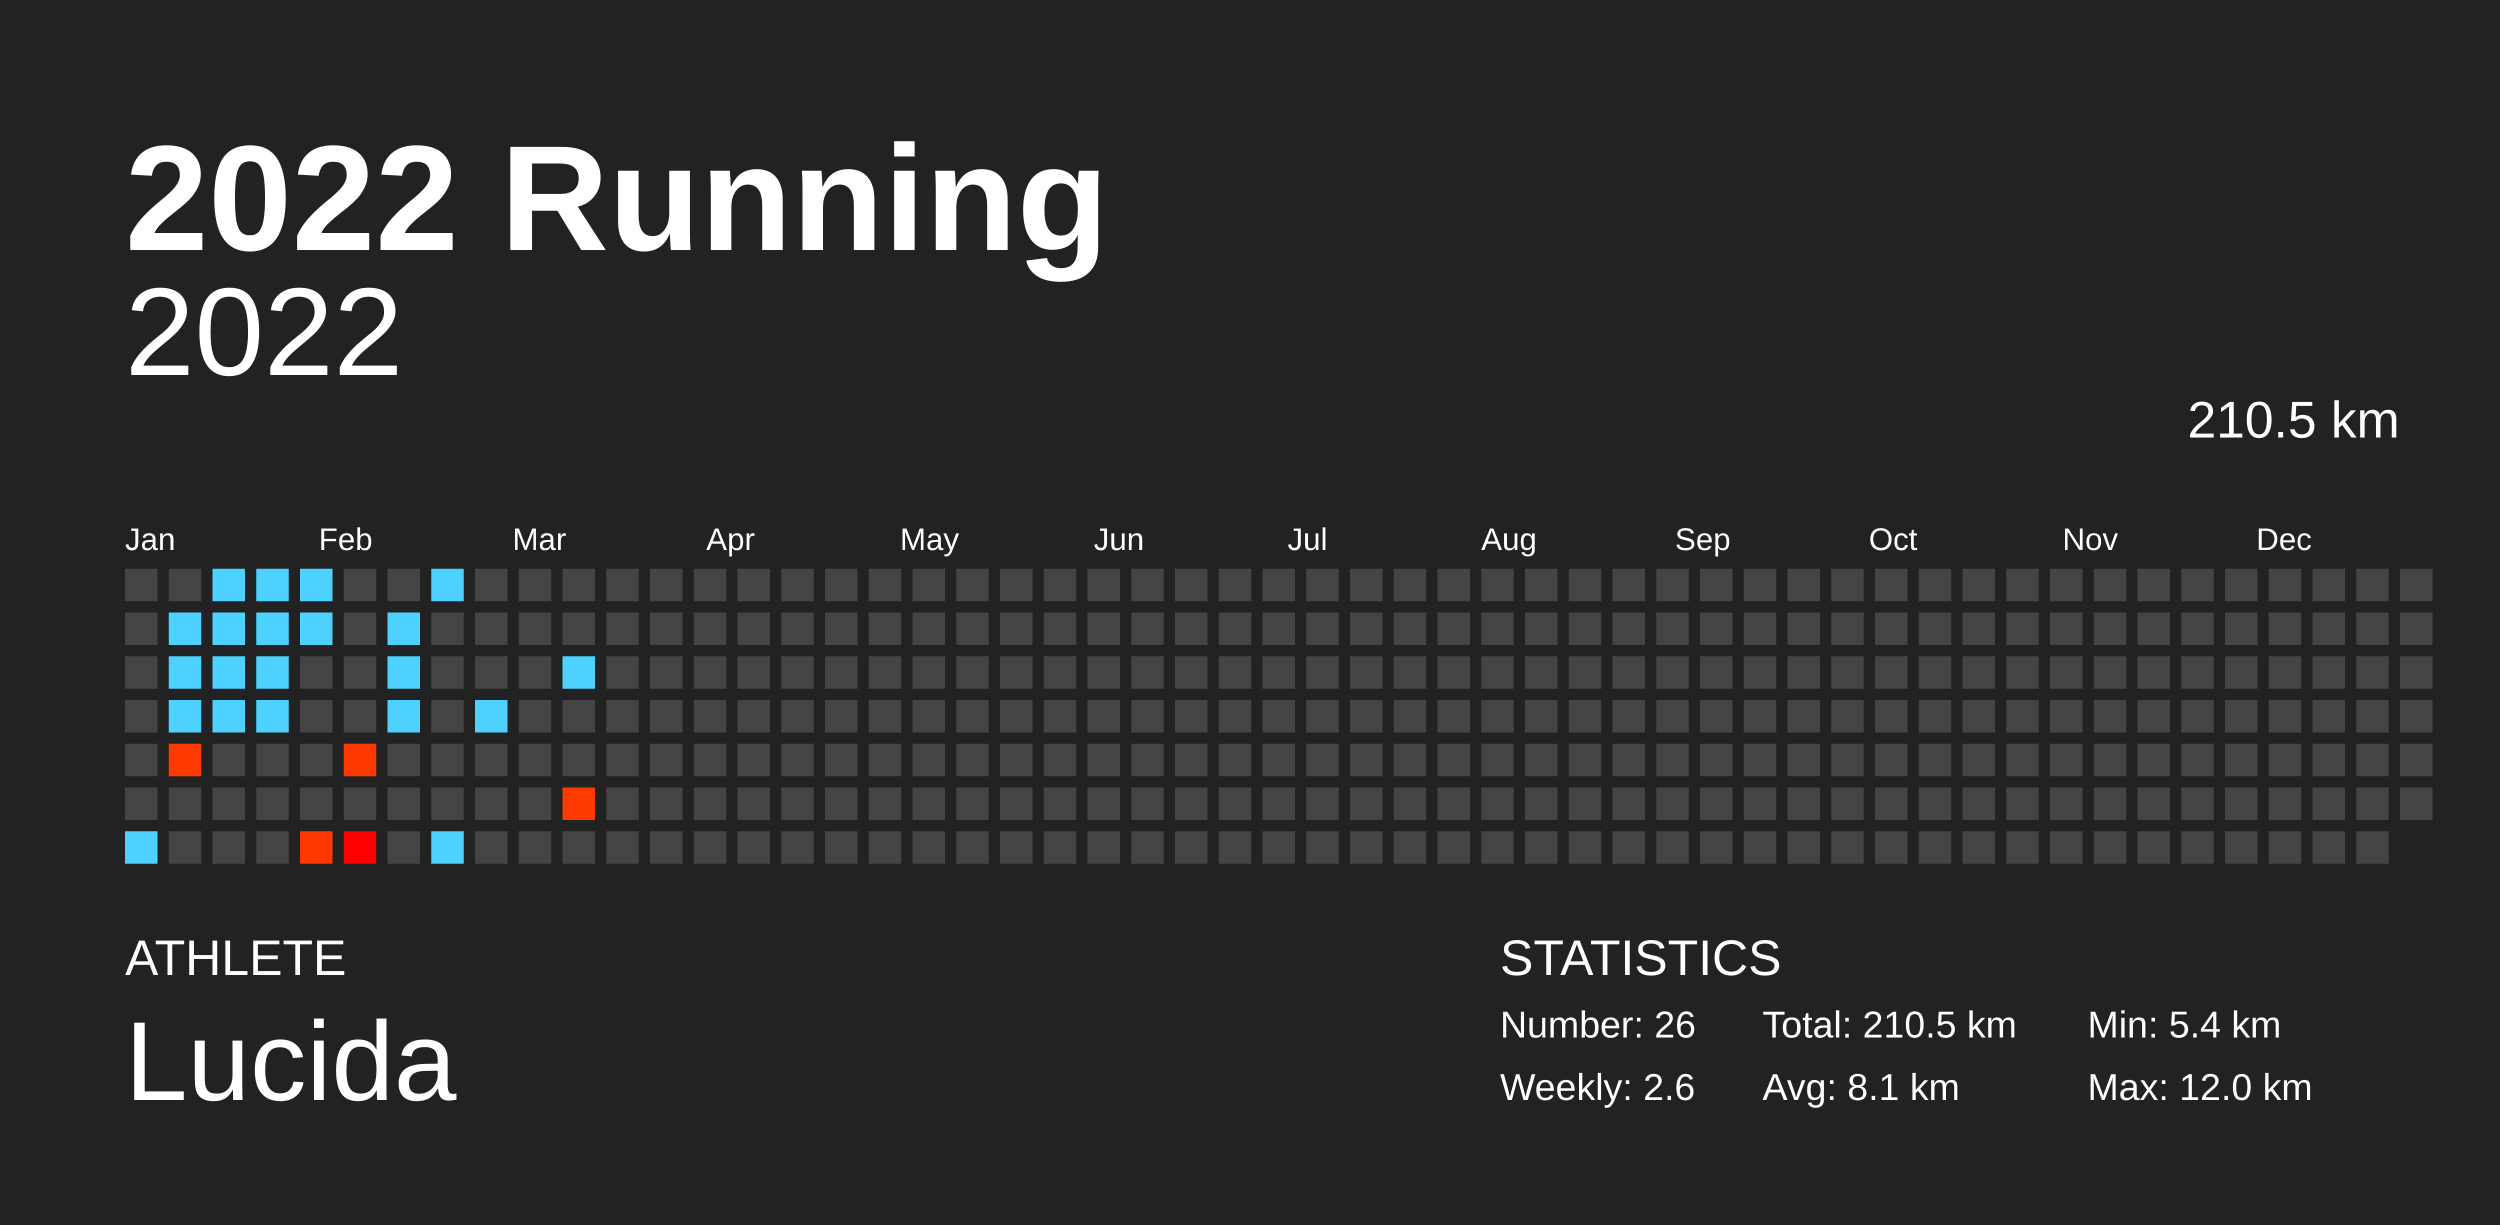
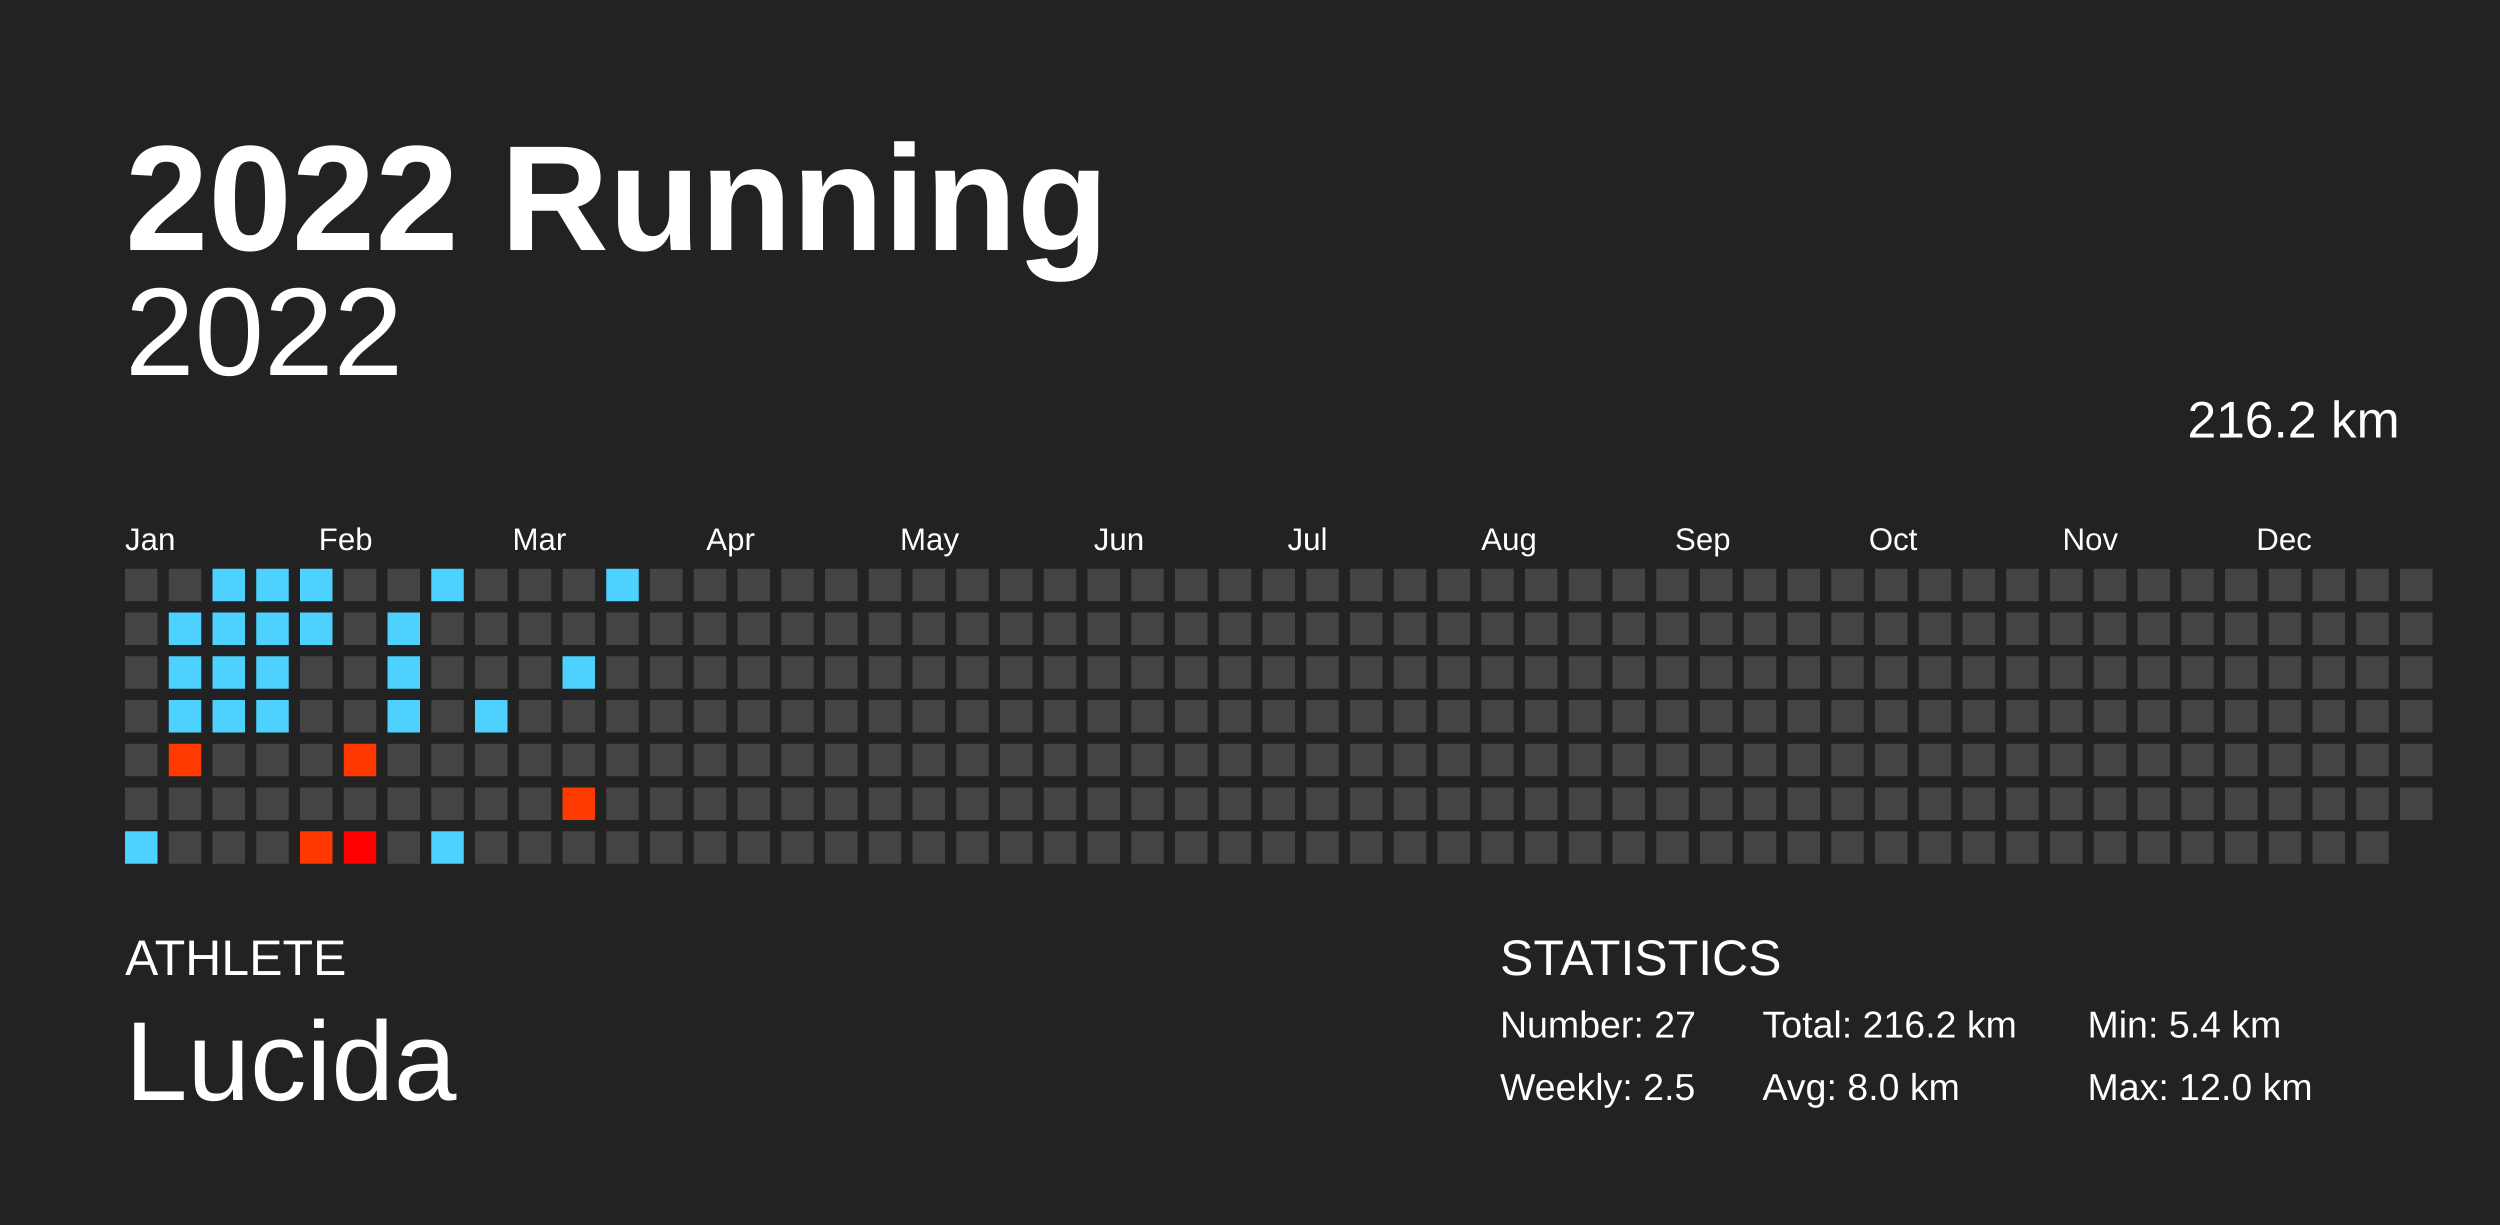
<svg xmlns="http://www.w3.org/2000/svg" baseProfile="full" height="98mm" version="1.1" viewBox="0,0,200,98" width="200mm">
  <defs />
  <rect fill="#222222" height="98" width="200" x="0" y="0" />
  <text fill="#FFFFFF" style="font-size:12px; font-family:Arial; font-weight:bold;" x="10" y="20">2022 Running</text>
  <text fill="#FFFFFF" style="font-size:4px; font-family:Arial" x="10" y="78">ATHLETE</text>
  <text fill="#FFFFFF" style="font-size:9px; font-family:Arial" x="10" y="88">Lucida</text>
  <text fill="#FFFFFF" style="font-size:4px; font-family:Arial" x="120" y="78">STATISTICS</text>
-   <text fill="#FFFFFF" style="font-size:3px; font-family:Arial" x="120" y="83">Number: 26</text>
-   <text fill="#FFFFFF" style="font-size:3px; font-family:Arial" x="120" y="88">Weekly: 2.6</text>
-   <text fill="#FFFFFF" style="font-size:3px; font-family:Arial" x="141" y="83">Total: 210.5 km</text>
-   <text fill="#FFFFFF" style="font-size:3px; font-family:Arial" x="141" y="88">Avg: 8.1 km</text>
+   <text fill="#FFFFFF" style="font-size:3px; font-family:Arial" x="120" y="83">Number: 27</text>
+   <text fill="#FFFFFF" style="font-size:3px; font-family:Arial" x="120" y="88">Weekly: 2.5</text>
+   <text fill="#FFFFFF" style="font-size:3px; font-family:Arial" x="141" y="83">Total: 216.2 km</text>
+   <text fill="#FFFFFF" style="font-size:3px; font-family:Arial" x="141" y="88">Avg: 8.0 km</text>
  <text fill="#FFFFFF" style="font-size:3px; font-family:Arial" x="167" y="83">Min: 5.4 km</text>
  <text fill="#FFFFFF" style="font-size:3px; font-family:Arial" x="167" y="88">Max: 12.0 km</text>
  <text alignment-baseline="hanging" fill="#FFFFFF" style="font-size:10.0px; font-family:Arial;" x="10" y="30">2022</text>
-   <text alignment-baseline="hanging" fill="#FFFFFF" style="font-size:4.125px; font-family:Arial;" x="175" y="35">210.5 km</text>
+   <text alignment-baseline="hanging" fill="#FFFFFF" style="font-size:4.125px; font-family:Arial;" x="175" y="35">216.2 km</text>
  <text fill="#FFFFFF" style="font-size:2.5px; font-family:Arial" x="10.0" y="44">Jan</text>
  <text fill="#FFFFFF" style="font-size:2.5px; font-family:Arial" x="25.5" y="44">Feb</text>
  <text fill="#FFFFFF" style="font-size:2.5px; font-family:Arial" x="41.0" y="44">Mar</text>
  <text fill="#FFFFFF" style="font-size:2.5px; font-family:Arial" x="56.5" y="44">Apr</text>
  <text fill="#FFFFFF" style="font-size:2.5px; font-family:Arial" x="72.0" y="44">May</text>
  <text fill="#FFFFFF" style="font-size:2.5px; font-family:Arial" x="87.5" y="44">Jun</text>
  <text fill="#FFFFFF" style="font-size:2.5px; font-family:Arial" x="103.0" y="44">Jul</text>
  <text fill="#FFFFFF" style="font-size:2.5px; font-family:Arial" x="118.5" y="44">Aug</text>
  <text fill="#FFFFFF" style="font-size:2.5px; font-family:Arial" x="134.0" y="44">Sep</text>
  <text fill="#FFFFFF" style="font-size:2.5px; font-family:Arial" x="149.5" y="44">Oct</text>
  <text fill="#FFFFFF" style="font-size:2.5px; font-family:Arial" x="165.0" y="44">Nov</text>
  <text fill="#FFFFFF" style="font-size:2.5px; font-family:Arial" x="180.5" y="44">Dec</text>
  <rect fill="#444444" height="2.6" width="2.6" x="10.0" y="45.5" />
  <rect fill="#444444" height="2.6" width="2.6" x="10.0" y="49.0" />
  <rect fill="#444444" height="2.6" width="2.6" x="10.0" y="52.5" />
  <rect fill="#444444" height="2.6" width="2.6" x="10.0" y="56.0" />
  <rect fill="#444444" height="2.6" width="2.6" x="10.0" y="59.5" />
  <rect fill="#444444" height="2.6" width="2.6" x="10.0" y="63.0" />
  <rect fill="#4dd2ff" height="2.6" width="2.6" x="10.0" y="66.5" />
  <rect fill="#444444" height="2.6" width="2.6" x="13.5" y="45.5" />
  <rect fill="#4dd2ff" height="2.6" width="2.6" x="13.5" y="49.0" />
  <rect fill="#4dd2ff" height="2.6" width="2.6" x="13.5" y="52.5" />
  <rect fill="#4dd2ff" height="2.6" width="2.6" x="13.5" y="56.0" />
  <rect fill="#ff3900" height="2.6" width="2.6" x="13.5" y="59.5" />
  <rect fill="#444444" height="2.6" width="2.6" x="13.5" y="63.0" />
  <rect fill="#444444" height="2.6" width="2.6" x="13.5" y="66.5" />
  <rect fill="#4dd2ff" height="2.6" width="2.6" x="17.0" y="45.5" />
  <rect fill="#4dd2ff" height="2.6" width="2.6" x="17.0" y="49.0" />
  <rect fill="#4dd2ff" height="2.6" width="2.6" x="17.0" y="52.5" />
  <rect fill="#4dd2ff" height="2.6" width="2.6" x="17.0" y="56.0" />
  <rect fill="#444444" height="2.6" width="2.6" x="17.0" y="59.5" />
  <rect fill="#444444" height="2.6" width="2.6" x="17.0" y="63.0" />
  <rect fill="#444444" height="2.6" width="2.6" x="17.0" y="66.5" />
  <rect fill="#4dd2ff" height="2.6" width="2.6" x="20.5" y="45.5" />
  <rect fill="#4dd2ff" height="2.6" width="2.6" x="20.5" y="49.0" />
  <rect fill="#4dd2ff" height="2.6" width="2.6" x="20.5" y="52.5" />
  <rect fill="#4dd2ff" height="2.6" width="2.6" x="20.5" y="56.0" />
  <rect fill="#444444" height="2.6" width="2.6" x="20.5" y="59.5" />
  <rect fill="#444444" height="2.6" width="2.6" x="20.5" y="63.0" />
  <rect fill="#444444" height="2.6" width="2.6" x="20.5" y="66.5" />
  <rect fill="#4dd2ff" height="2.6" width="2.6" x="24.0" y="45.5" />
  <rect fill="#4dd2ff" height="2.6" width="2.6" x="24.0" y="49.0" />
  <rect fill="#444444" height="2.6" width="2.6" x="24.0" y="52.5" />
  <rect fill="#444444" height="2.6" width="2.6" x="24.0" y="56.0" />
  <rect fill="#444444" height="2.6" width="2.6" x="24.0" y="59.5" />
  <rect fill="#444444" height="2.6" width="2.6" x="24.0" y="63.0" />
  <rect fill="#ff3800" height="2.6" width="2.6" x="24.0" y="66.5" />
  <rect fill="#444444" height="2.6" width="2.6" x="27.5" y="45.5" />
  <rect fill="#444444" height="2.6" width="2.6" x="27.5" y="49.0" />
  <rect fill="#444444" height="2.6" width="2.6" x="27.5" y="52.5" />
  <rect fill="#444444" height="2.6" width="2.6" x="27.5" y="56.0" />
  <rect fill="#ff3800" height="2.6" width="2.6" x="27.5" y="59.5" />
  <rect fill="#444444" height="2.6" width="2.6" x="27.5" y="63.0" />
  <rect fill="#ff0000" height="2.6" width="2.6" x="27.5" y="66.5" />
  <rect fill="#444444" height="2.6" width="2.6" x="31.0" y="45.5" />
  <rect fill="#4dd2ff" height="2.6" width="2.6" x="31.0" y="49.0" />
  <rect fill="#4dd2ff" height="2.6" width="2.6" x="31.0" y="52.5" />
  <rect fill="#4dd2ff" height="2.6" width="2.6" x="31.0" y="56.0" />
  <rect fill="#444444" height="2.6" width="2.6" x="31.0" y="59.5" />
  <rect fill="#444444" height="2.6" width="2.6" x="31.0" y="63.0" />
  <rect fill="#444444" height="2.6" width="2.6" x="31.0" y="66.5" />
  <rect fill="#4dd2ff" height="2.6" width="2.6" x="34.5" y="45.5" />
  <rect fill="#444444" height="2.6" width="2.6" x="34.5" y="49.0" />
  <rect fill="#444444" height="2.6" width="2.6" x="34.5" y="52.5" />
  <rect fill="#444444" height="2.6" width="2.6" x="34.5" y="56.0" />
  <rect fill="#444444" height="2.6" width="2.6" x="34.5" y="59.5" />
  <rect fill="#444444" height="2.6" width="2.6" x="34.5" y="63.0" />
  <rect fill="#4dd2ff" height="2.6" width="2.6" x="34.5" y="66.5" />
  <rect fill="#444444" height="2.6" width="2.6" x="38.0" y="45.5" />
  <rect fill="#444444" height="2.6" width="2.6" x="38.0" y="49.0" />
  <rect fill="#444444" height="2.6" width="2.6" x="38.0" y="52.5" />
  <rect fill="#4dd2ff" height="2.6" width="2.6" x="38.0" y="56.0" />
  <rect fill="#444444" height="2.6" width="2.6" x="38.0" y="59.5" />
  <rect fill="#444444" height="2.6" width="2.6" x="38.0" y="63.0" />
  <rect fill="#444444" height="2.6" width="2.6" x="38.0" y="66.5" />
  <rect fill="#444444" height="2.6" width="2.6" x="41.5" y="45.5" />
  <rect fill="#444444" height="2.6" width="2.6" x="41.5" y="49.0" />
  <rect fill="#444444" height="2.6" width="2.6" x="41.5" y="52.5" />
  <rect fill="#444444" height="2.6" width="2.6" x="41.5" y="56.0" />
  <rect fill="#444444" height="2.6" width="2.6" x="41.5" y="59.5" />
  <rect fill="#444444" height="2.6" width="2.6" x="41.5" y="63.0" />
  <rect fill="#444444" height="2.6" width="2.6" x="41.5" y="66.5" />
  <rect fill="#444444" height="2.6" width="2.6" x="45.0" y="45.5" />
  <rect fill="#444444" height="2.6" width="2.6" x="45.0" y="49.0" />
  <rect fill="#4dd2ff" height="2.6" width="2.6" x="45.0" y="52.5" />
  <rect fill="#444444" height="2.6" width="2.6" x="45.0" y="56.0" />
  <rect fill="#444444" height="2.6" width="2.6" x="45.0" y="59.5" />
  <rect fill="#ff3a00" height="2.6" width="2.6" x="45.0" y="63.0" />
  <rect fill="#444444" height="2.6" width="2.6" x="45.0" y="66.5" />
-   <rect fill="#444444" height="2.6" width="2.6" x="48.5" y="45.5" />
+   <rect fill="#4dd2ff" height="2.6" width="2.6" x="48.5" y="45.5" />
  <rect fill="#444444" height="2.6" width="2.6" x="48.5" y="49.0" />
  <rect fill="#444444" height="2.6" width="2.6" x="48.5" y="52.5" />
  <rect fill="#444444" height="2.6" width="2.6" x="48.5" y="56.0" />
  <rect fill="#444444" height="2.6" width="2.6" x="48.5" y="59.5" />
  <rect fill="#444444" height="2.6" width="2.6" x="48.5" y="63.0" />
  <rect fill="#444444" height="2.6" width="2.6" x="48.5" y="66.5" />
  <rect fill="#444444" height="2.6" width="2.6" x="52.0" y="45.5" />
  <rect fill="#444444" height="2.6" width="2.6" x="52.0" y="49.0" />
  <rect fill="#444444" height="2.6" width="2.6" x="52.0" y="52.5" />
  <rect fill="#444444" height="2.6" width="2.6" x="52.0" y="56.0" />
  <rect fill="#444444" height="2.6" width="2.6" x="52.0" y="59.5" />
  <rect fill="#444444" height="2.6" width="2.6" x="52.0" y="63.0" />
  <rect fill="#444444" height="2.6" width="2.6" x="52.0" y="66.5" />
  <rect fill="#444444" height="2.6" width="2.6" x="55.5" y="45.5" />
  <rect fill="#444444" height="2.6" width="2.6" x="55.5" y="49.0" />
  <rect fill="#444444" height="2.6" width="2.6" x="55.5" y="52.5" />
  <rect fill="#444444" height="2.6" width="2.6" x="55.5" y="56.0" />
  <rect fill="#444444" height="2.6" width="2.6" x="55.5" y="59.5" />
  <rect fill="#444444" height="2.6" width="2.6" x="55.5" y="63.0" />
  <rect fill="#444444" height="2.6" width="2.6" x="55.5" y="66.5" />
  <rect fill="#444444" height="2.6" width="2.6" x="59.0" y="45.5" />
  <rect fill="#444444" height="2.6" width="2.6" x="59.0" y="49.0" />
  <rect fill="#444444" height="2.6" width="2.6" x="59.0" y="52.5" />
  <rect fill="#444444" height="2.6" width="2.6" x="59.0" y="56.0" />
  <rect fill="#444444" height="2.6" width="2.6" x="59.0" y="59.5" />
  <rect fill="#444444" height="2.6" width="2.6" x="59.0" y="63.0" />
  <rect fill="#444444" height="2.6" width="2.6" x="59.0" y="66.5" />
  <rect fill="#444444" height="2.6" width="2.6" x="62.5" y="45.5" />
  <rect fill="#444444" height="2.6" width="2.6" x="62.5" y="49.0" />
  <rect fill="#444444" height="2.6" width="2.6" x="62.5" y="52.5" />
  <rect fill="#444444" height="2.6" width="2.6" x="62.5" y="56.0" />
  <rect fill="#444444" height="2.6" width="2.6" x="62.5" y="59.5" />
  <rect fill="#444444" height="2.6" width="2.6" x="62.5" y="63.0" />
  <rect fill="#444444" height="2.6" width="2.6" x="62.5" y="66.5" />
  <rect fill="#444444" height="2.6" width="2.6" x="66.0" y="45.5" />
  <rect fill="#444444" height="2.6" width="2.6" x="66.0" y="49.0" />
  <rect fill="#444444" height="2.6" width="2.6" x="66.0" y="52.5" />
  <rect fill="#444444" height="2.6" width="2.6" x="66.0" y="56.0" />
  <rect fill="#444444" height="2.6" width="2.6" x="66.0" y="59.5" />
  <rect fill="#444444" height="2.6" width="2.6" x="66.0" y="63.0" />
  <rect fill="#444444" height="2.6" width="2.6" x="66.0" y="66.5" />
  <rect fill="#444444" height="2.6" width="2.6" x="69.5" y="45.5" />
  <rect fill="#444444" height="2.6" width="2.6" x="69.5" y="49.0" />
  <rect fill="#444444" height="2.6" width="2.6" x="69.5" y="52.5" />
  <rect fill="#444444" height="2.6" width="2.6" x="69.5" y="56.0" />
  <rect fill="#444444" height="2.6" width="2.6" x="69.5" y="59.5" />
  <rect fill="#444444" height="2.6" width="2.6" x="69.5" y="63.0" />
  <rect fill="#444444" height="2.6" width="2.6" x="69.5" y="66.5" />
  <rect fill="#444444" height="2.6" width="2.6" x="73.0" y="45.5" />
  <rect fill="#444444" height="2.6" width="2.6" x="73.0" y="49.0" />
  <rect fill="#444444" height="2.6" width="2.6" x="73.0" y="52.5" />
  <rect fill="#444444" height="2.6" width="2.6" x="73.0" y="56.0" />
  <rect fill="#444444" height="2.6" width="2.6" x="73.0" y="59.5" />
  <rect fill="#444444" height="2.6" width="2.6" x="73.0" y="63.0" />
  <rect fill="#444444" height="2.6" width="2.6" x="73.0" y="66.5" />
  <rect fill="#444444" height="2.6" width="2.6" x="76.5" y="45.5" />
  <rect fill="#444444" height="2.6" width="2.6" x="76.5" y="49.0" />
  <rect fill="#444444" height="2.6" width="2.6" x="76.5" y="52.5" />
  <rect fill="#444444" height="2.6" width="2.6" x="76.5" y="56.0" />
  <rect fill="#444444" height="2.6" width="2.6" x="76.5" y="59.5" />
  <rect fill="#444444" height="2.6" width="2.6" x="76.5" y="63.0" />
  <rect fill="#444444" height="2.6" width="2.6" x="76.5" y="66.5" />
  <rect fill="#444444" height="2.6" width="2.6" x="80.0" y="45.5" />
  <rect fill="#444444" height="2.6" width="2.6" x="80.0" y="49.0" />
  <rect fill="#444444" height="2.6" width="2.6" x="80.0" y="52.5" />
  <rect fill="#444444" height="2.6" width="2.6" x="80.0" y="56.0" />
  <rect fill="#444444" height="2.6" width="2.6" x="80.0" y="59.5" />
  <rect fill="#444444" height="2.6" width="2.6" x="80.0" y="63.0" />
  <rect fill="#444444" height="2.6" width="2.6" x="80.0" y="66.5" />
  <rect fill="#444444" height="2.6" width="2.6" x="83.5" y="45.5" />
  <rect fill="#444444" height="2.6" width="2.6" x="83.5" y="49.0" />
  <rect fill="#444444" height="2.6" width="2.6" x="83.5" y="52.5" />
  <rect fill="#444444" height="2.6" width="2.6" x="83.5" y="56.0" />
  <rect fill="#444444" height="2.6" width="2.6" x="83.5" y="59.5" />
  <rect fill="#444444" height="2.6" width="2.6" x="83.5" y="63.0" />
  <rect fill="#444444" height="2.6" width="2.6" x="83.5" y="66.5" />
  <rect fill="#444444" height="2.6" width="2.6" x="87.0" y="45.5" />
  <rect fill="#444444" height="2.6" width="2.6" x="87.0" y="49.0" />
  <rect fill="#444444" height="2.6" width="2.6" x="87.0" y="52.5" />
  <rect fill="#444444" height="2.6" width="2.6" x="87.0" y="56.0" />
  <rect fill="#444444" height="2.6" width="2.6" x="87.0" y="59.5" />
  <rect fill="#444444" height="2.6" width="2.6" x="87.0" y="63.0" />
  <rect fill="#444444" height="2.6" width="2.6" x="87.0" y="66.5" />
  <rect fill="#444444" height="2.6" width="2.6" x="90.5" y="45.5" />
  <rect fill="#444444" height="2.6" width="2.6" x="90.5" y="49.0" />
  <rect fill="#444444" height="2.6" width="2.6" x="90.5" y="52.5" />
  <rect fill="#444444" height="2.6" width="2.6" x="90.5" y="56.0" />
  <rect fill="#444444" height="2.6" width="2.6" x="90.5" y="59.5" />
  <rect fill="#444444" height="2.6" width="2.6" x="90.5" y="63.0" />
  <rect fill="#444444" height="2.6" width="2.6" x="90.5" y="66.5" />
  <rect fill="#444444" height="2.6" width="2.6" x="94.0" y="45.5" />
  <rect fill="#444444" height="2.6" width="2.6" x="94.0" y="49.0" />
  <rect fill="#444444" height="2.6" width="2.6" x="94.0" y="52.5" />
  <rect fill="#444444" height="2.6" width="2.6" x="94.0" y="56.0" />
  <rect fill="#444444" height="2.6" width="2.6" x="94.0" y="59.5" />
  <rect fill="#444444" height="2.6" width="2.6" x="94.0" y="63.0" />
  <rect fill="#444444" height="2.6" width="2.6" x="94.0" y="66.5" />
  <rect fill="#444444" height="2.6" width="2.6" x="97.5" y="45.5" />
  <rect fill="#444444" height="2.6" width="2.6" x="97.5" y="49.0" />
  <rect fill="#444444" height="2.6" width="2.6" x="97.5" y="52.5" />
  <rect fill="#444444" height="2.6" width="2.6" x="97.5" y="56.0" />
  <rect fill="#444444" height="2.6" width="2.6" x="97.5" y="59.5" />
  <rect fill="#444444" height="2.6" width="2.6" x="97.5" y="63.0" />
  <rect fill="#444444" height="2.6" width="2.6" x="97.5" y="66.5" />
  <rect fill="#444444" height="2.6" width="2.6" x="101.0" y="45.5" />
  <rect fill="#444444" height="2.6" width="2.6" x="101.0" y="49.0" />
  <rect fill="#444444" height="2.6" width="2.6" x="101.0" y="52.5" />
  <rect fill="#444444" height="2.6" width="2.6" x="101.0" y="56.0" />
  <rect fill="#444444" height="2.6" width="2.6" x="101.0" y="59.5" />
  <rect fill="#444444" height="2.6" width="2.6" x="101.0" y="63.0" />
  <rect fill="#444444" height="2.6" width="2.6" x="101.0" y="66.5" />
  <rect fill="#444444" height="2.6" width="2.6" x="104.5" y="45.5" />
  <rect fill="#444444" height="2.6" width="2.6" x="104.5" y="49.0" />
  <rect fill="#444444" height="2.6" width="2.6" x="104.5" y="52.5" />
  <rect fill="#444444" height="2.6" width="2.6" x="104.5" y="56.0" />
  <rect fill="#444444" height="2.6" width="2.6" x="104.5" y="59.5" />
  <rect fill="#444444" height="2.6" width="2.6" x="104.5" y="63.0" />
  <rect fill="#444444" height="2.6" width="2.6" x="104.5" y="66.5" />
  <rect fill="#444444" height="2.6" width="2.6" x="108.0" y="45.5" />
  <rect fill="#444444" height="2.6" width="2.6" x="108.0" y="49.0" />
  <rect fill="#444444" height="2.6" width="2.6" x="108.0" y="52.5" />
  <rect fill="#444444" height="2.6" width="2.6" x="108.0" y="56.0" />
  <rect fill="#444444" height="2.6" width="2.6" x="108.0" y="59.5" />
  <rect fill="#444444" height="2.6" width="2.6" x="108.0" y="63.0" />
  <rect fill="#444444" height="2.6" width="2.6" x="108.0" y="66.5" />
  <rect fill="#444444" height="2.6" width="2.6" x="111.5" y="45.5" />
  <rect fill="#444444" height="2.6" width="2.6" x="111.5" y="49.0" />
  <rect fill="#444444" height="2.6" width="2.6" x="111.5" y="52.5" />
  <rect fill="#444444" height="2.6" width="2.6" x="111.5" y="56.0" />
  <rect fill="#444444" height="2.6" width="2.6" x="111.5" y="59.5" />
  <rect fill="#444444" height="2.6" width="2.6" x="111.5" y="63.0" />
  <rect fill="#444444" height="2.6" width="2.6" x="111.5" y="66.5" />
  <rect fill="#444444" height="2.6" width="2.6" x="115.0" y="45.5" />
  <rect fill="#444444" height="2.6" width="2.6" x="115.0" y="49.0" />
  <rect fill="#444444" height="2.6" width="2.6" x="115.0" y="52.5" />
  <rect fill="#444444" height="2.6" width="2.6" x="115.0" y="56.0" />
  <rect fill="#444444" height="2.6" width="2.6" x="115.0" y="59.5" />
  <rect fill="#444444" height="2.6" width="2.6" x="115.0" y="63.0" />
  <rect fill="#444444" height="2.6" width="2.6" x="115.0" y="66.5" />
  <rect fill="#444444" height="2.6" width="2.6" x="118.5" y="45.5" />
  <rect fill="#444444" height="2.6" width="2.6" x="118.5" y="49.0" />
  <rect fill="#444444" height="2.6" width="2.6" x="118.5" y="52.5" />
  <rect fill="#444444" height="2.6" width="2.6" x="118.5" y="56.0" />
  <rect fill="#444444" height="2.6" width="2.6" x="118.5" y="59.5" />
  <rect fill="#444444" height="2.6" width="2.6" x="118.5" y="63.0" />
  <rect fill="#444444" height="2.6" width="2.6" x="118.5" y="66.5" />
  <rect fill="#444444" height="2.6" width="2.6" x="122.0" y="45.5" />
  <rect fill="#444444" height="2.6" width="2.6" x="122.0" y="49.0" />
  <rect fill="#444444" height="2.6" width="2.6" x="122.0" y="52.5" />
  <rect fill="#444444" height="2.6" width="2.6" x="122.0" y="56.0" />
  <rect fill="#444444" height="2.6" width="2.6" x="122.0" y="59.5" />
  <rect fill="#444444" height="2.6" width="2.6" x="122.0" y="63.0" />
  <rect fill="#444444" height="2.6" width="2.6" x="122.0" y="66.5" />
  <rect fill="#444444" height="2.6" width="2.6" x="125.5" y="45.5" />
  <rect fill="#444444" height="2.6" width="2.6" x="125.5" y="49.0" />
  <rect fill="#444444" height="2.6" width="2.6" x="125.5" y="52.5" />
  <rect fill="#444444" height="2.6" width="2.6" x="125.5" y="56.0" />
  <rect fill="#444444" height="2.6" width="2.6" x="125.5" y="59.5" />
  <rect fill="#444444" height="2.6" width="2.6" x="125.5" y="63.0" />
  <rect fill="#444444" height="2.6" width="2.6" x="125.5" y="66.5" />
  <rect fill="#444444" height="2.6" width="2.6" x="129.0" y="45.5" />
  <rect fill="#444444" height="2.6" width="2.6" x="129.0" y="49.0" />
  <rect fill="#444444" height="2.6" width="2.6" x="129.0" y="52.5" />
  <rect fill="#444444" height="2.6" width="2.6" x="129.0" y="56.0" />
  <rect fill="#444444" height="2.6" width="2.6" x="129.0" y="59.5" />
  <rect fill="#444444" height="2.6" width="2.6" x="129.0" y="63.0" />
  <rect fill="#444444" height="2.6" width="2.6" x="129.0" y="66.5" />
  <rect fill="#444444" height="2.6" width="2.6" x="132.5" y="45.5" />
  <rect fill="#444444" height="2.6" width="2.6" x="132.5" y="49.0" />
  <rect fill="#444444" height="2.6" width="2.6" x="132.5" y="52.5" />
  <rect fill="#444444" height="2.6" width="2.6" x="132.5" y="56.0" />
  <rect fill="#444444" height="2.6" width="2.6" x="132.5" y="59.5" />
  <rect fill="#444444" height="2.6" width="2.6" x="132.5" y="63.0" />
  <rect fill="#444444" height="2.6" width="2.6" x="132.5" y="66.5" />
  <rect fill="#444444" height="2.6" width="2.6" x="136.0" y="45.5" />
  <rect fill="#444444" height="2.6" width="2.6" x="136.0" y="49.0" />
  <rect fill="#444444" height="2.6" width="2.6" x="136.0" y="52.5" />
  <rect fill="#444444" height="2.6" width="2.6" x="136.0" y="56.0" />
  <rect fill="#444444" height="2.6" width="2.6" x="136.0" y="59.5" />
  <rect fill="#444444" height="2.6" width="2.6" x="136.0" y="63.0" />
  <rect fill="#444444" height="2.6" width="2.6" x="136.0" y="66.5" />
  <rect fill="#444444" height="2.6" width="2.6" x="139.5" y="45.5" />
  <rect fill="#444444" height="2.6" width="2.6" x="139.5" y="49.0" />
  <rect fill="#444444" height="2.6" width="2.6" x="139.5" y="52.5" />
  <rect fill="#444444" height="2.6" width="2.6" x="139.5" y="56.0" />
  <rect fill="#444444" height="2.6" width="2.6" x="139.5" y="59.5" />
  <rect fill="#444444" height="2.6" width="2.6" x="139.5" y="63.0" />
  <rect fill="#444444" height="2.6" width="2.6" x="139.5" y="66.5" />
  <rect fill="#444444" height="2.6" width="2.6" x="143.0" y="45.5" />
  <rect fill="#444444" height="2.6" width="2.6" x="143.0" y="49.0" />
  <rect fill="#444444" height="2.6" width="2.6" x="143.0" y="52.5" />
  <rect fill="#444444" height="2.6" width="2.6" x="143.0" y="56.0" />
  <rect fill="#444444" height="2.6" width="2.6" x="143.0" y="59.5" />
  <rect fill="#444444" height="2.6" width="2.6" x="143.0" y="63.0" />
  <rect fill="#444444" height="2.6" width="2.6" x="143.0" y="66.5" />
  <rect fill="#444444" height="2.6" width="2.6" x="146.5" y="45.5" />
  <rect fill="#444444" height="2.6" width="2.6" x="146.5" y="49.0" />
  <rect fill="#444444" height="2.6" width="2.6" x="146.5" y="52.5" />
  <rect fill="#444444" height="2.6" width="2.6" x="146.5" y="56.0" />
  <rect fill="#444444" height="2.6" width="2.6" x="146.5" y="59.5" />
  <rect fill="#444444" height="2.6" width="2.6" x="146.5" y="63.0" />
  <rect fill="#444444" height="2.6" width="2.6" x="146.5" y="66.5" />
  <rect fill="#444444" height="2.6" width="2.6" x="150.0" y="45.5" />
  <rect fill="#444444" height="2.6" width="2.6" x="150.0" y="49.0" />
  <rect fill="#444444" height="2.6" width="2.6" x="150.0" y="52.5" />
  <rect fill="#444444" height="2.6" width="2.6" x="150.0" y="56.0" />
  <rect fill="#444444" height="2.6" width="2.6" x="150.0" y="59.5" />
  <rect fill="#444444" height="2.6" width="2.6" x="150.0" y="63.0" />
  <rect fill="#444444" height="2.6" width="2.6" x="150.0" y="66.5" />
  <rect fill="#444444" height="2.6" width="2.6" x="153.5" y="45.5" />
  <rect fill="#444444" height="2.6" width="2.6" x="153.5" y="49.0" />
  <rect fill="#444444" height="2.6" width="2.6" x="153.5" y="52.5" />
  <rect fill="#444444" height="2.6" width="2.6" x="153.5" y="56.0" />
  <rect fill="#444444" height="2.6" width="2.6" x="153.5" y="59.5" />
  <rect fill="#444444" height="2.6" width="2.6" x="153.5" y="63.0" />
  <rect fill="#444444" height="2.6" width="2.6" x="153.5" y="66.5" />
  <rect fill="#444444" height="2.6" width="2.6" x="157.0" y="45.5" />
  <rect fill="#444444" height="2.6" width="2.6" x="157.0" y="49.0" />
  <rect fill="#444444" height="2.6" width="2.6" x="157.0" y="52.5" />
  <rect fill="#444444" height="2.6" width="2.6" x="157.0" y="56.0" />
  <rect fill="#444444" height="2.6" width="2.6" x="157.0" y="59.5" />
  <rect fill="#444444" height="2.6" width="2.6" x="157.0" y="63.0" />
  <rect fill="#444444" height="2.6" width="2.6" x="157.0" y="66.5" />
  <rect fill="#444444" height="2.6" width="2.6" x="160.5" y="45.5" />
  <rect fill="#444444" height="2.6" width="2.6" x="160.5" y="49.0" />
  <rect fill="#444444" height="2.6" width="2.6" x="160.5" y="52.5" />
  <rect fill="#444444" height="2.6" width="2.6" x="160.5" y="56.0" />
  <rect fill="#444444" height="2.6" width="2.6" x="160.5" y="59.5" />
  <rect fill="#444444" height="2.6" width="2.6" x="160.5" y="63.0" />
  <rect fill="#444444" height="2.6" width="2.6" x="160.5" y="66.5" />
  <rect fill="#444444" height="2.6" width="2.6" x="164.0" y="45.5" />
  <rect fill="#444444" height="2.6" width="2.6" x="164.0" y="49.0" />
  <rect fill="#444444" height="2.6" width="2.6" x="164.0" y="52.5" />
  <rect fill="#444444" height="2.6" width="2.6" x="164.0" y="56.0" />
  <rect fill="#444444" height="2.6" width="2.6" x="164.0" y="59.5" />
  <rect fill="#444444" height="2.6" width="2.6" x="164.0" y="63.0" />
  <rect fill="#444444" height="2.6" width="2.6" x="164.0" y="66.5" />
  <rect fill="#444444" height="2.6" width="2.6" x="167.5" y="45.5" />
  <rect fill="#444444" height="2.6" width="2.6" x="167.5" y="49.0" />
  <rect fill="#444444" height="2.6" width="2.6" x="167.5" y="52.5" />
  <rect fill="#444444" height="2.6" width="2.6" x="167.5" y="56.0" />
  <rect fill="#444444" height="2.6" width="2.6" x="167.5" y="59.5" />
  <rect fill="#444444" height="2.6" width="2.6" x="167.5" y="63.0" />
  <rect fill="#444444" height="2.6" width="2.6" x="167.5" y="66.5" />
  <rect fill="#444444" height="2.6" width="2.6" x="171.0" y="45.5" />
  <rect fill="#444444" height="2.6" width="2.6" x="171.0" y="49.0" />
  <rect fill="#444444" height="2.6" width="2.6" x="171.0" y="52.5" />
  <rect fill="#444444" height="2.6" width="2.6" x="171.0" y="56.0" />
  <rect fill="#444444" height="2.6" width="2.6" x="171.0" y="59.5" />
  <rect fill="#444444" height="2.6" width="2.6" x="171.0" y="63.0" />
  <rect fill="#444444" height="2.6" width="2.6" x="171.0" y="66.5" />
  <rect fill="#444444" height="2.6" width="2.6" x="174.5" y="45.5" />
  <rect fill="#444444" height="2.6" width="2.6" x="174.5" y="49.0" />
  <rect fill="#444444" height="2.6" width="2.6" x="174.5" y="52.5" />
  <rect fill="#444444" height="2.6" width="2.6" x="174.5" y="56.0" />
  <rect fill="#444444" height="2.6" width="2.6" x="174.5" y="59.5" />
  <rect fill="#444444" height="2.6" width="2.6" x="174.5" y="63.0" />
  <rect fill="#444444" height="2.6" width="2.6" x="174.5" y="66.5" />
  <rect fill="#444444" height="2.6" width="2.6" x="178.0" y="45.5" />
  <rect fill="#444444" height="2.6" width="2.6" x="178.0" y="49.0" />
  <rect fill="#444444" height="2.6" width="2.6" x="178.0" y="52.5" />
  <rect fill="#444444" height="2.6" width="2.6" x="178.0" y="56.0" />
  <rect fill="#444444" height="2.6" width="2.6" x="178.0" y="59.5" />
  <rect fill="#444444" height="2.6" width="2.6" x="178.0" y="63.0" />
  <rect fill="#444444" height="2.6" width="2.6" x="178.0" y="66.5" />
  <rect fill="#444444" height="2.6" width="2.6" x="181.5" y="45.5" />
  <rect fill="#444444" height="2.6" width="2.6" x="181.5" y="49.0" />
  <rect fill="#444444" height="2.6" width="2.6" x="181.5" y="52.5" />
  <rect fill="#444444" height="2.6" width="2.6" x="181.5" y="56.0" />
  <rect fill="#444444" height="2.6" width="2.6" x="181.5" y="59.5" />
  <rect fill="#444444" height="2.6" width="2.6" x="181.5" y="63.0" />
  <rect fill="#444444" height="2.6" width="2.6" x="181.5" y="66.5" />
  <rect fill="#444444" height="2.6" width="2.6" x="185.0" y="45.5" />
  <rect fill="#444444" height="2.6" width="2.6" x="185.0" y="49.0" />
  <rect fill="#444444" height="2.6" width="2.6" x="185.0" y="52.5" />
  <rect fill="#444444" height="2.6" width="2.6" x="185.0" y="56.0" />
  <rect fill="#444444" height="2.6" width="2.6" x="185.0" y="59.5" />
  <rect fill="#444444" height="2.6" width="2.6" x="185.0" y="63.0" />
  <rect fill="#444444" height="2.6" width="2.6" x="185.0" y="66.5" />
  <rect fill="#444444" height="2.6" width="2.6" x="188.5" y="45.5" />
  <rect fill="#444444" height="2.6" width="2.6" x="188.5" y="49.0" />
  <rect fill="#444444" height="2.6" width="2.6" x="188.5" y="52.5" />
  <rect fill="#444444" height="2.6" width="2.6" x="188.5" y="56.0" />
  <rect fill="#444444" height="2.6" width="2.6" x="188.5" y="59.5" />
  <rect fill="#444444" height="2.6" width="2.6" x="188.5" y="63.0" />
  <rect fill="#444444" height="2.6" width="2.6" x="188.5" y="66.5" />
  <rect fill="#444444" height="2.6" width="2.6" x="192.0" y="45.5" />
  <rect fill="#444444" height="2.6" width="2.6" x="192.0" y="49.0" />
  <rect fill="#444444" height="2.6" width="2.6" x="192.0" y="52.5" />
  <rect fill="#444444" height="2.6" width="2.6" x="192.0" y="56.0" />
  <rect fill="#444444" height="2.6" width="2.6" x="192.0" y="59.5" />
  <rect fill="#444444" height="2.6" width="2.6" x="192.0" y="63.0" />
</svg>
